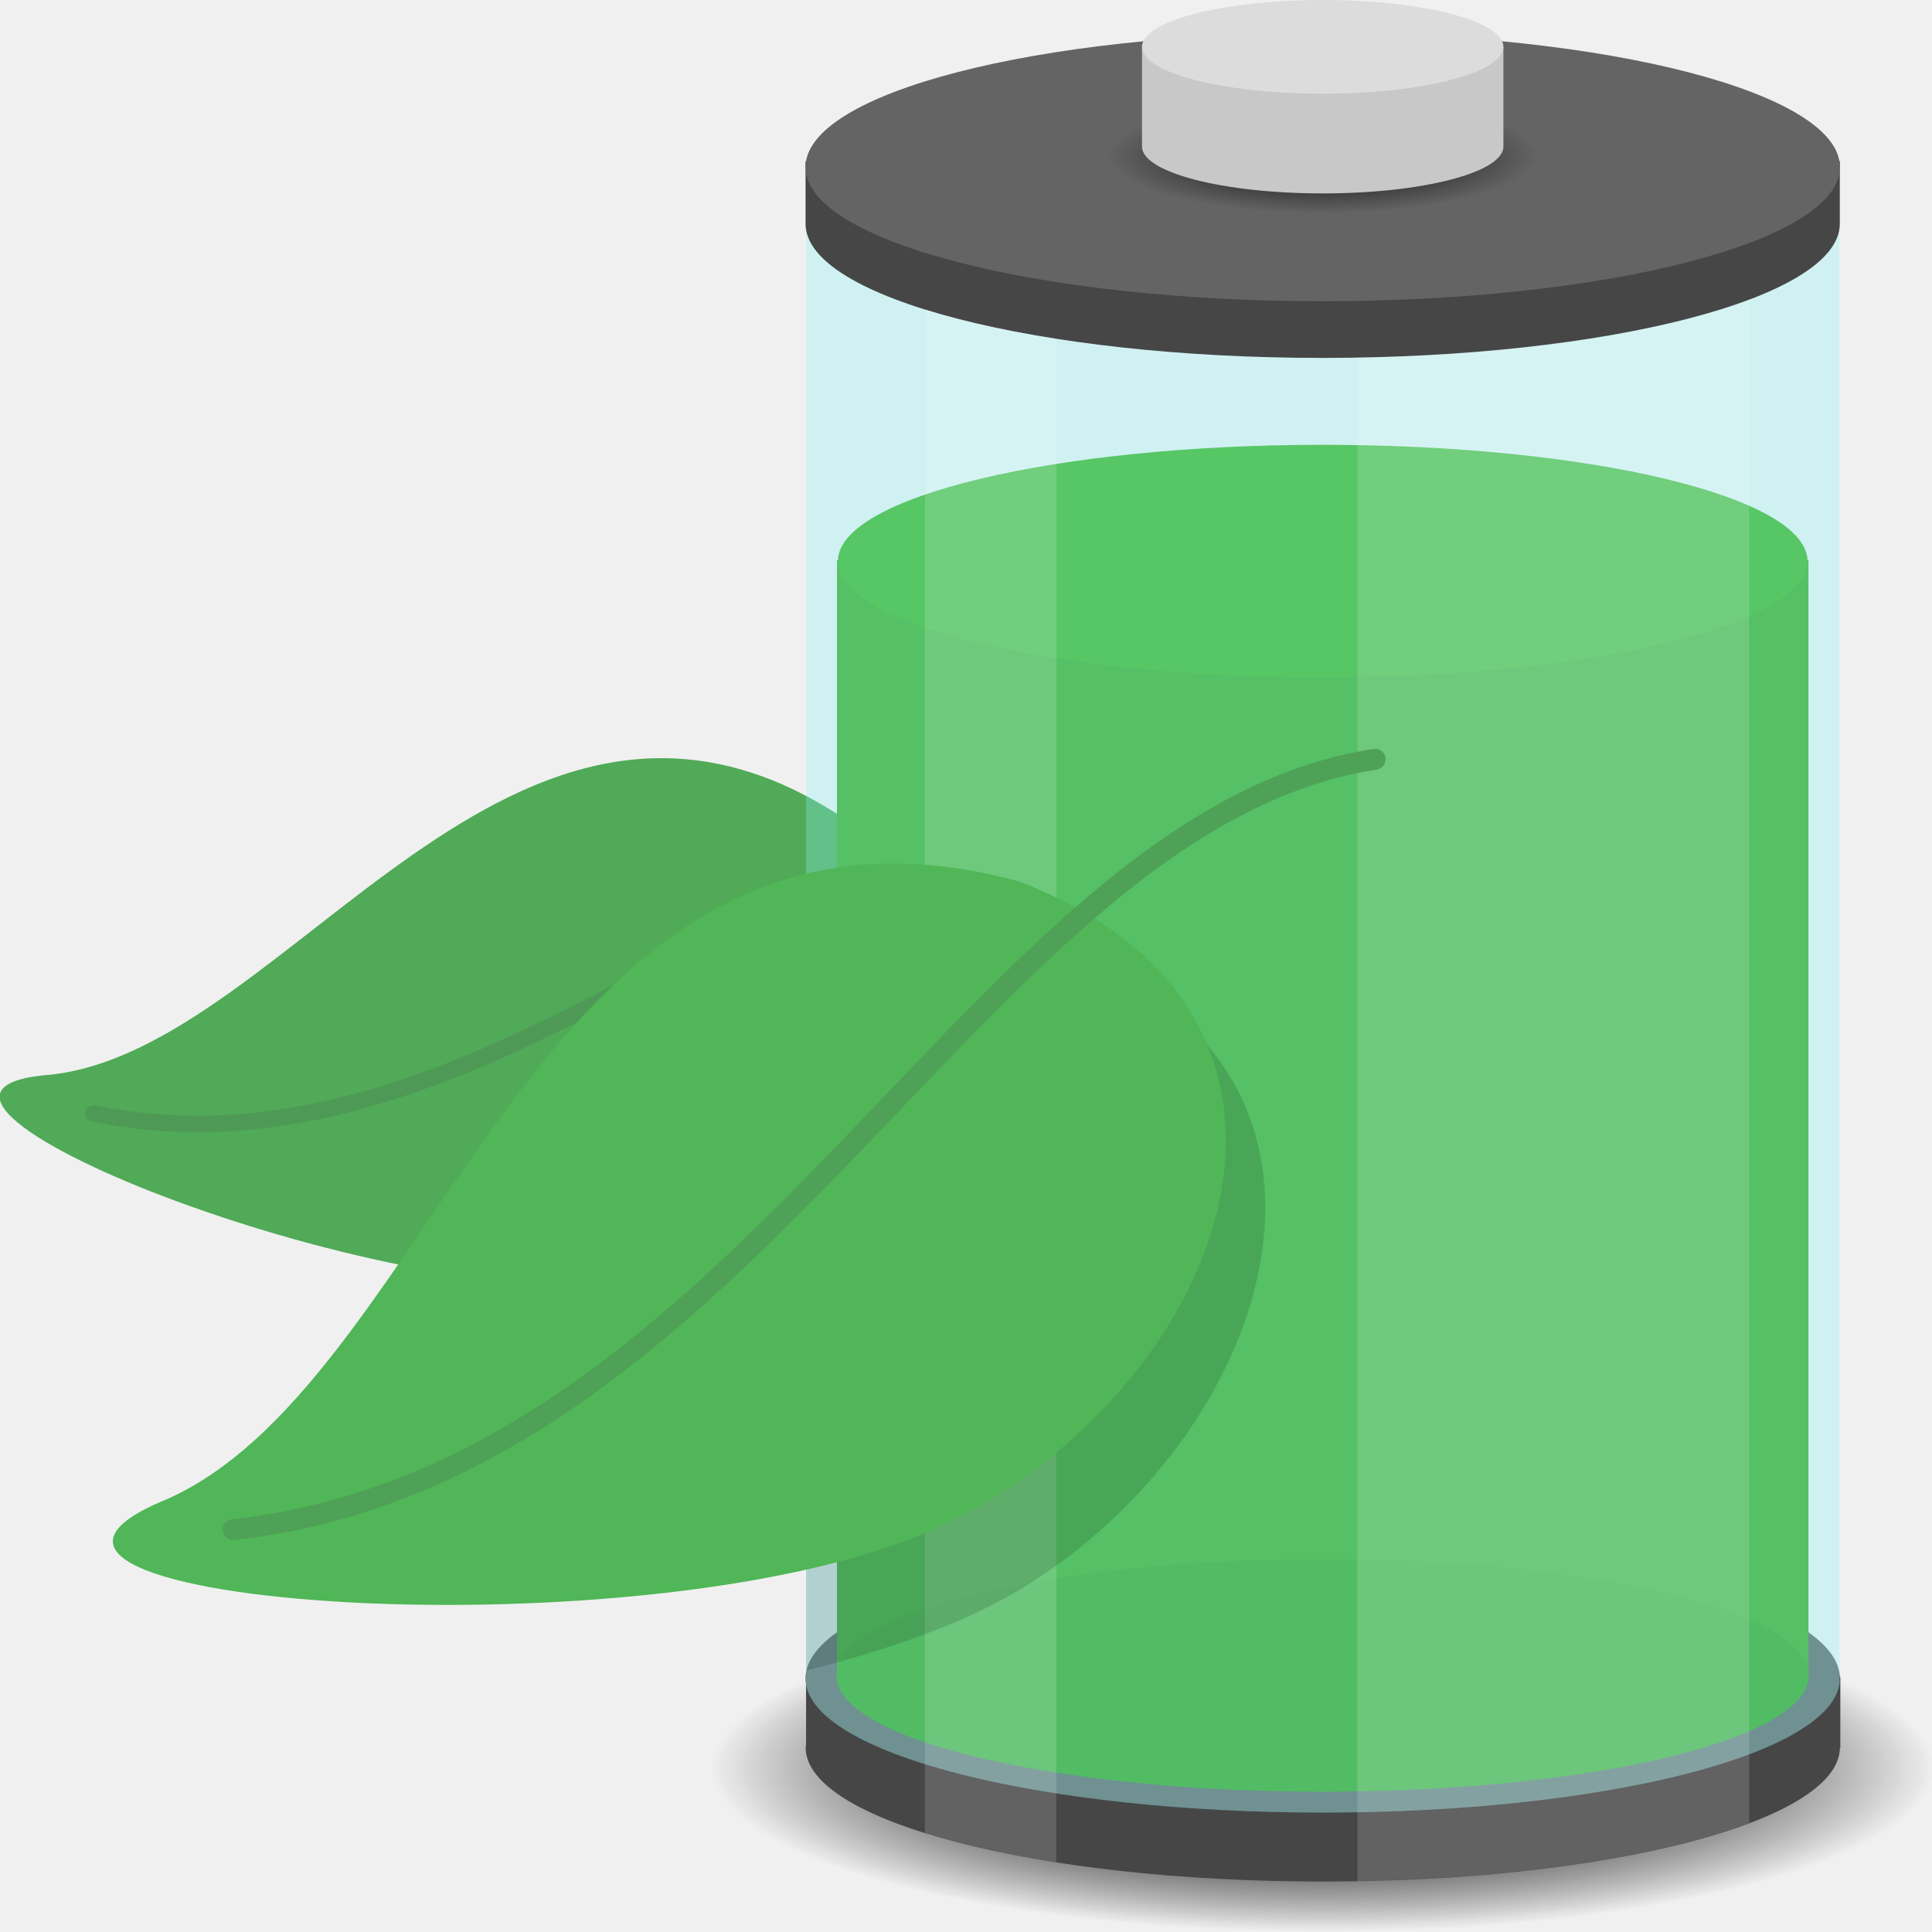
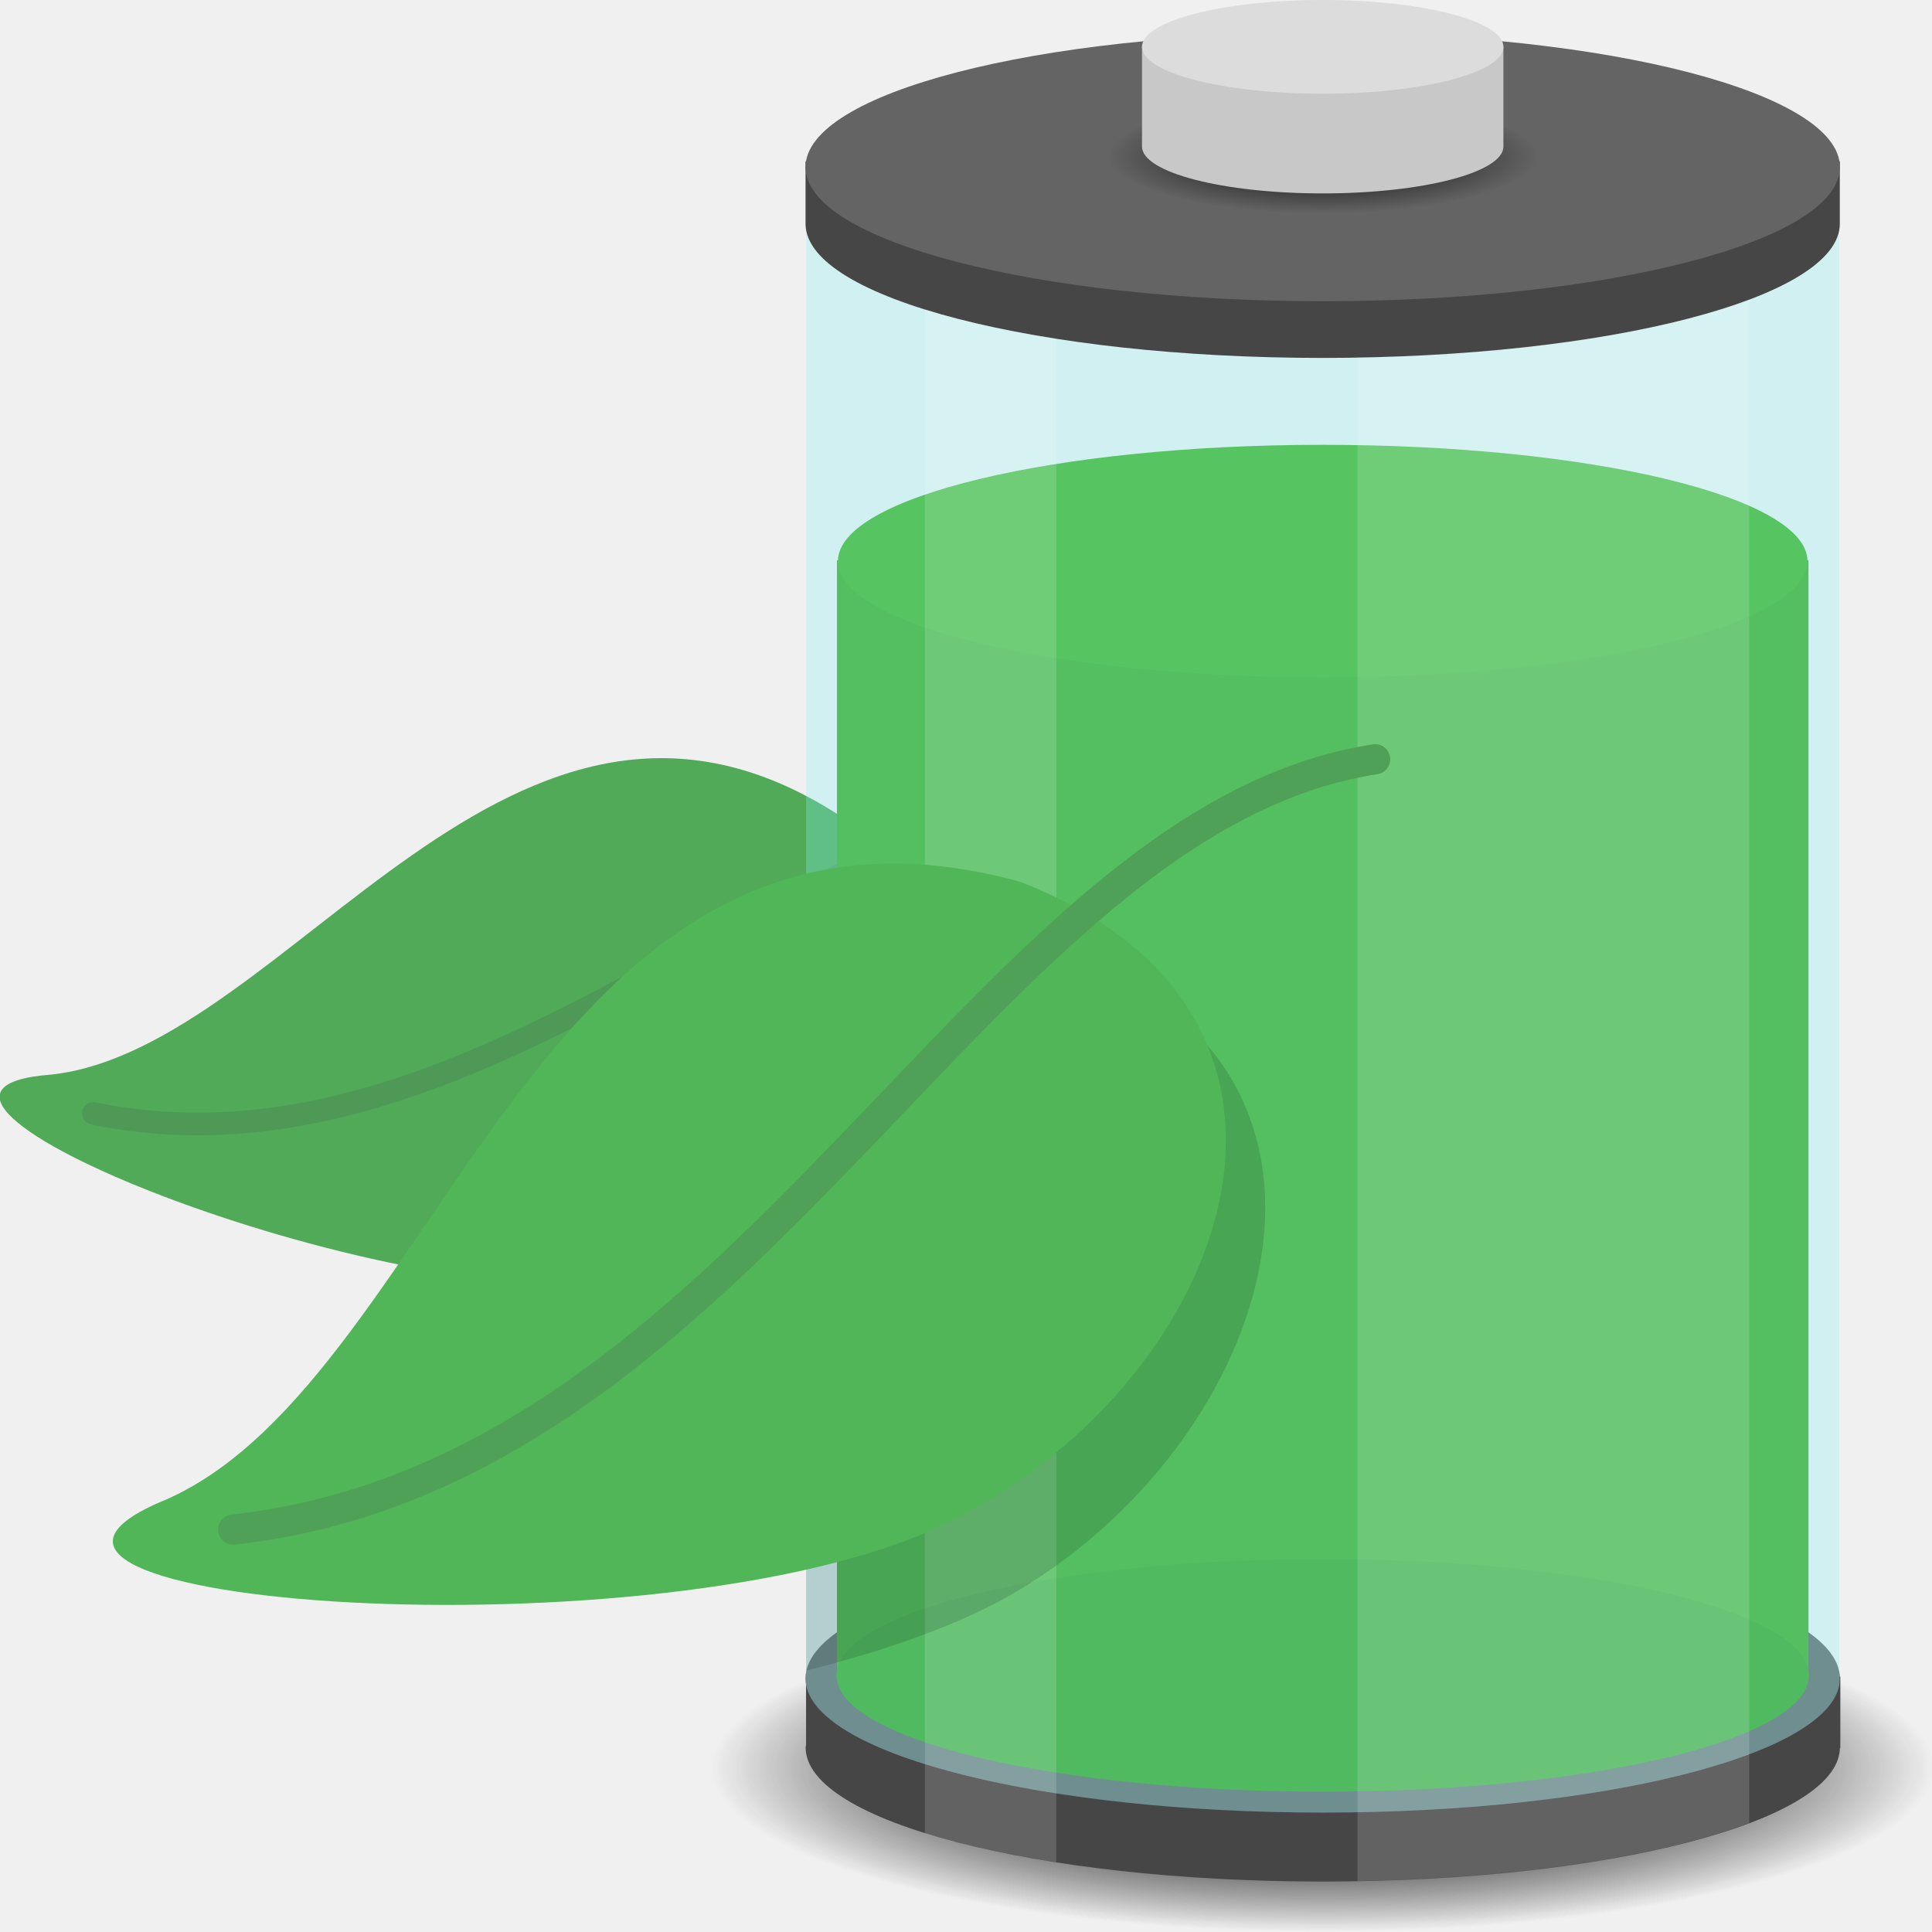
- <svg xmlns="http://www.w3.org/2000/svg" xmlns:xlink="http://www.w3.org/1999/xlink" version="1.1" id="Layer_1" x="0px" y="0px" viewBox="0 0 512 512" style="enable-background:new 0 0 512 512;" xml:space="preserve">
+ <svg xmlns="http://www.w3.org/2000/svg" xmlns:xlink="http://www.w3.org/1999/xlink" version="1.1" id="Icon" x="0px" y="0px" viewBox="0 0 512 512" style="enable-background:new 0 0 512 512;" xml:space="preserve">
  <defs id="defs53">
    <radialGradient xlink:href="#linearGradient916" id="radialGradient918" cx="103.18" cy="71.987" fx="103.18" fy="71.987" r="23.805" gradientTransform="matrix(1,0,0,0.2593124,0,53.3201)" gradientUnits="userSpaceOnUse" />
    <linearGradient id="linearGradient916">
      <stop style="stop-color:#000000;stop-opacity:1" offset="0" id="stop912" />
      <stop style="stop-color:#000000;stop-opacity:0" offset="1" id="stop914" />
    </linearGradient>
    <radialGradient xlink:href="#linearGradient916" id="radialGradient839" gradientUnits="userSpaceOnUse" gradientTransform="matrix(0.9976327,0,0,0.2593124,0.2442612,53.3201)" cx="103.18" cy="71.987" fx="103.18" fy="71.987" r="23.805" />
    <radialGradient xlink:href="#linearGradient916" id="radialGradient847" gradientUnits="userSpaceOnUse" gradientTransform="matrix(0.9976327,0,0,0.2593124,0.2442612,53.3201)" cx="103.18" cy="71.987" fx="103.18" fy="71.987" r="23.805" />
  </defs>
-   <path d="m 103.18,65.814 a 23.805,6.174 0 0 0 -23.805,6.174 23.805,6.174 0 0 0 23.805,6.172 23.805,6.174 0 0 0 23.805,-6.172 23.805,6.174 0 0 0 -23.805,-6.174 z" id="path849" style="display:inline;fill:url(#radialGradient847);fill-opacity:1;stroke-width:0.048;filter:url(#filter896)" transform="matrix(6.82702,0,0,7.049283,-353.8784,-38.97307)" />
-   <path transform="matrix(6.82702,0,0,7.049283,-353.8784,-38.97307)" style="opacity:0.7;fill:url(#radialGradient839);fill-opacity:1;stroke-width:0.048;filter:url(#filter896)" id="path845" d="m 103.18,65.814 a 23.805,6.174 0 0 0 -23.805,6.174 23.805,6.174 0 0 0 23.805,6.172 23.805,6.174 0 0 0 23.805,-6.172 23.805,6.174 0 0 0 -23.805,-6.174 z" />
-   <path id="path911" d="m 222.875,216.361 c -87.488,-56.974 -145.906,61.565 -209.379,68.429 -58.711,4.376 87.748,63.507 152.723,54.823 64.97,-8.684 117.889,-73.588 56.656,-123.252 z" style="fill:#50aa57;fill-opacity:1;stroke:none;stroke-width:0.789px;stroke-linecap:butt;stroke-linejoin:miter;stroke-opacity:1;filter:url(#filter896)" />
-   <path id="path913" d="M 24.758,295.077 C 132.081,317.027 219.034,201.568 301.508,214.752" style="fill:none;stroke:#4f9957;stroke-width:4.371;stroke-linecap:round;stroke-linejoin:miter;stroke-miterlimit:4;stroke-dasharray:none;stroke-opacity:1;filter:url(#filter896)" />
-   <path style="fill:#464646;fill-opacity:1;stroke-width:0.274;filter:url(#filter896)" d="m 350.536,427.54 a 137.061,35.546 0 0 0 -116.329,16.832 h -20.59 v 17.971 a 137.061,35.546 0 0 0 -0.115,0.741 137.061,35.546 0 0 0 137.062,35.547 137.061,35.546 0 0 0 137.028,-35.371 h 0.115 V 444.372 H 466.98 A 137.061,35.546 0 0 0 350.559,427.54 Z" id="ellipse856" />
-   <ellipse style="fill:#646464;fill-opacity:1;stroke-width:0.274;filter:url(#filter896)" id="ellipse860" cx="350.531" cy="444.805" rx="137.061" ry="35.546" />
-   <rect y="148.476" x="221.803" height="296.038" width="257.459" id="rect835" style="fill:#3da921;fill-opacity:1;stroke-width:1.183;filter:url(#filter896)" />
-   <ellipse ry="30.823" rx="128.468" cy="148.705" cx="350.531" id="ellipse837" style="opacity:1;fill:#41b121;fill-opacity:1;stroke-width:0.247;filter:url(#filter896)" />
-   <ellipse style="fill:#39a321;fill-opacity:1;stroke-width:0.247;filter:url(#filter896)" id="ellipse833" cx="350.531" cy="443.987" rx="128.853" ry="30.823" />
-   <path style="opacity:0.32;fill:#87f3f5;fill-opacity:1;stroke-width:1.465;filter:url(#filter896)" d="M 213.618,59.171 V 446.389 c 3.196,18.896 63.266,33.961 136.918,33.961 73.647,6e-5 133.717,-15.065 136.913,-33.961 V 59.171 Z" id="rect831" />
-   <path style="fill:#464646;fill-opacity:1;stroke-width:0.274;filter:url(#filter896)" d="m 350.536,23.772 a 137.061,35.546 0 0 0 -121.108,18.95 h -15.949 v 16.552 a 137.061,35.546 0 0 0 0,0.045 137.061,35.546 0 0 0 0,0.03 v 0.128 0 a 137.061,35.546 0 0 0 137.034,35.377 137.061,35.546 0 0 0 137.057,-35.535 137.061,35.546 0 0 0 0,-0.122 V 42.723 H 471.644 A 137.061,35.546 0 0 0 350.536,23.773 Z" id="path817" />
-   <path d="m 103.18,65.814 a 23.805,6.174 0 0 0 -23.805,6.174 23.805,6.174 0 0 0 23.805,6.172 23.805,6.174 0 0 0 23.805,-6.172 23.805,6.174 0 0 0 -23.805,-6.174 z" id="path867" style="fill:#646464;fill-opacity:1;stroke-width:0.048;filter:url(#filter896)" transform="matrix(5.757711,0,0,5.757711,-243.5436,-370.1969)" />
-   <path d="m 103.18,65.814 a 23.805,6.174 0 0 0 -23.805,6.174 23.805,6.174 0 0 0 23.805,6.172 23.805,6.174 0 0 0 23.805,-6.172 23.805,6.174 0 0 0 -23.805,-6.174 z" id="path910" style="fill:url(#radialGradient918);fill-opacity:1;stroke-width:0.048;filter:url(#filter896)" transform="matrix(2.392908,0,0,2.470813,103.635,-136.5428)" />
-   <path style="fill:#c8c8c8;fill-opacity:1;stroke-width:0.096;filter:url(#filter896)" d="m 302.644,12.392 v 26.453 0.027 0 c 0.058,6.847 21.482,12.389 47.887,12.389 26.439,-2.28e-4 47.875,-5.558 47.887,-12.416 0,-0.041 0,-0.083 0,-0.125 V 12.393 Z" id="path893" />
-   <path transform="matrix(2.0118,0,0,2.0118,142.9538,-132.4055)" style="fill:#dcdcdc;fill-opacity:1;stroke-width:0.048;filter:url(#filter896)" id="path891" d="m 103.18,65.814 a 23.805,6.174 0 0 0 -23.805,6.174 23.805,6.174 0 0 0 23.805,6.172 23.805,6.174 0 0 0 23.805,-6.172 23.805,6.174 0 0 0 -23.805,-6.174 z" />
-   <path style="opacity:0.15;fill:#ffffff;fill-opacity:1;stroke-width:0.274;filter:url(#filter896)" d="M 463.56,79.35 A 137.061,35.546 0 0 1 359.749,94.735 V 498.512 A 137.061,35.546 0 0 0 463.56,483.115 Z M 245.107,81.983 V 485.777 a 137.061,35.546 0 0 0 34.811,7.73 V 89.731 a 137.061,35.546 0 0 1 -34.811,-7.748 z" id="path871" />
-   <path style="opacity:0.138;fill:#000000;fill-opacity:1;stroke-width:1.465;filter:url(#filter896)" d="m 251.129,247.765 c -14.009,-0.035 -26.393,2.439 -37.511,6.82 v 188.142 c 21.73,-5.452 41.502,-12.452 55.959,-21.057 71.355,-42.475 100.668,-144.429 4.606,-171.781 -8.141,-1.424 -15.811,-2.107 -23.054,-2.124 z" id="path907" />
-   <path style="fill:#50b657;fill-opacity:1;stroke:none;stroke-width:1px;stroke-linecap:butt;stroke-linejoin:miter;stroke-opacity:1" d="M 270.216,233.633 C 142.619,198.828 118.109,364.436 44.22,397.315 c -69.11,28.033 130.441,42.582 205.441,6.925 74.994,-35.657 113.657,-134.444 20.555,-170.607 z" id="path901" />
-   <path style="fill:none;stroke:#4fa157;stroke-width:5.537;stroke-linecap:round;stroke-linejoin:miter;stroke-miterlimit:4;stroke-dasharray:none;stroke-opacity:1" d="M 61.793,405.357 C 199.736,390.232 259.858,217.278 364.43,201.213" id="path903" />
+   <path d="m 103.18,65.814 a 23.805,6.174 0 0 0 -23.805,6.174 23.805,6.174 0 0 0 23.805,6.172 23.805,6.174 0 0 0 23.805,-6.172 23.805,6.174 0 0 0 -23.805,-6.174 z" id="groundshadow1" style="fill:url(#radialGradient847)" transform="matrix(6.82702,0,0,7.049283,-353.8784,-38.97307)" />
+   <path transform="matrix(6.82702,0,0,7.049283,-353.8784,-38.97307)" style="opacity:0.7;fill:url(#radialGradient839);" id="groundshadow2" d="m 103.18,65.814 a 23.805,6.174 0 0 0 -23.805,6.174 23.805,6.174 0 0 0 23.805,6.172 23.805,6.174 0 0 0 23.805,-6.172 23.805,6.174 0 0 0 -23.805,-6.174 z" />
+   <path id="backgroundleaf" d="m 222.875,216.361 c -87.488,-56.974 -145.906,61.565 -209.379,68.429 -58.711,4.376 87.748,63.507 152.723,54.823 64.97,-8.684 117.889,-73.588 56.656,-123.252 z" style="fill:#50aa57;" />
+   <path id="backgroundleafstem" d="M 24.758,295.077 C 132.081,317.027 219.034,201.568 301.508,214.752" style="stroke:#4f9957;stroke-width:6;stroke-linecap:round;fill:none;" />
+   <path style="fill:#464646;" d="m 350.536,427.54 a 137.061,35.546 0 0 0 -116.329,16.832 h -20.59 v 17.971 a 137.061,35.546 0 0 0 -0.115,0.741 137.061,35.546 0 0 0 137.062,35.547 137.061,35.546 0 0 0 137.028,-35.371 h 0.115 V 444.372 H 466.98 A 137.061,35.546 0 0 0 350.559,427.54 Z" id="bottomrim" />
+   <ellipse style="fill:#646464;" id="bottomrimsurface" cx="350.531" cy="444.805" rx="137.061" ry="35.546" />
+   <rect y="148.476" x="221.803" height="296.038" width="257.459" id="liquid" style="fill:#3da921;" />
+   <ellipse ry="30.823" rx="128.468" cy="148.705" cx="350.531" id="liquidsurface" style="fill:#41b121;" />
+   <ellipse style="fill:#39a321;" id="liquidbottom" cx="350.531" cy="443.987" rx="128.853" ry="30.823" />
+   <path style="opacity:0.3;fill:#87f3f5;" d="M 213.618,59.171 V 446.389 c 3.196,18.896 63.266,33.961 136.918,33.961 73.647,6e-5 133.717,-15.065 136.913,-33.961 V 59.171 Z" id="glass" />
+   <path style="fill:#464646;" d="m 350.536,23.772 a 137.061,35.546 0 0 0 -121.108,18.95 h -15.949 v 16.552 a 137.061,35.546 0 0 0 0,0.045 137.061,35.546 0 0 0 0,0.03 v 0.128 0 a 137.061,35.546 0 0 0 137.034,35.377 137.061,35.546 0 0 0 137.057,-35.535 137.061,35.546 0 0 0 0,-0.122 V 42.723 H 471.644 A 137.061,35.546 0 0 0 350.536,23.773 Z" id="toprim" />
+   <path d="m 103.18,65.814 a 23.805,6.174 0 0 0 -23.805,6.174 23.805,6.174 0 0 0 23.805,6.172 23.805,6.174 0 0 0 23.805,-6.172 23.805,6.174 0 0 0 -23.805,-6.174 z" id="toprimsurface" style="fill:#646464;" transform="matrix(5.757711,0,0,5.757711,-243.5436,-370.1969)" />
+   <path d="m 103.18,65.814 a 23.805,6.174 0 0 0 -23.805,6.174 23.805,6.174 0 0 0 23.805,6.172 23.805,6.174 0 0 0 23.805,-6.172 23.805,6.174 0 0 0 -23.805,-6.174 z" id="topshadow" style="fill:url(#radialGradient918);" transform="matrix(2.392908,0,0,2.470813,103.635,-136.5428)" />
+   <path style="fill:#c8c8c8;" d="m 302.644,12.392 v 26.453 0.027 0 c 0.058,6.847 21.482,12.389 47.887,12.389 26.439,-2.28e-4 47.875,-5.558 47.887,-12.416 0,-0.041 0,-0.083 0,-0.125 V 12.393 Z" id="contactrim" />
+   <path transform="matrix(2.0118,0,0,2.0118,142.9538,-132.4055)" style="fill:#dcdcdc;" id="contactsurface" d="m 103.18,65.814 a 23.805,6.174 0 0 0 -23.805,6.174 23.805,6.174 0 0 0 23.805,6.172 23.805,6.174 0 0 0 23.805,-6.172 23.805,6.174 0 0 0 -23.805,-6.174 z" />
+   <path style="opacity:0.15;fill:#ffffff;" d="M 463.56,79.35 A 137.061,35.546 0 0 1 359.749,94.735 V 498.512 A 137.061,35.546 0 0 0 463.56,483.115 Z M 245.107,81.983 V 485.777 a 137.061,35.546 0 0 0 34.811,7.73 V 89.731 a 137.061,35.546 0 0 1 -34.811,-7.748 z" id="glare" />
+   <path style="opacity:0.14;fill:#000000;" d="m 251.129,247.765 c -14.009,-0.035 -26.393,2.439 -37.511,6.82 v 188.142 c 21.73,-5.452 41.502,-12.452 55.959,-21.057 71.355,-42.475 100.668,-144.429 4.606,-171.781 -8.141,-1.424 -15.811,-2.107 -23.054,-2.124 z" id="leafshadow" />
+   <path style="fill:#50b657;" d="M 270.216,233.633 C 142.619,198.828 118.109,364.436 44.22,397.315 c -69.11,28.033 130.441,42.582 205.441,6.925 74.994,-35.657 113.657,-134.444 20.555,-170.607 z" id="leaf" />
+   <path style="fill:none;stroke:#4fa157;stroke-width:8;stroke-linecap:round;" d="M 61.793,405.357 C 199.736,390.232 259.858,217.278 364.43,201.213" id="leafstem" />
</svg>
